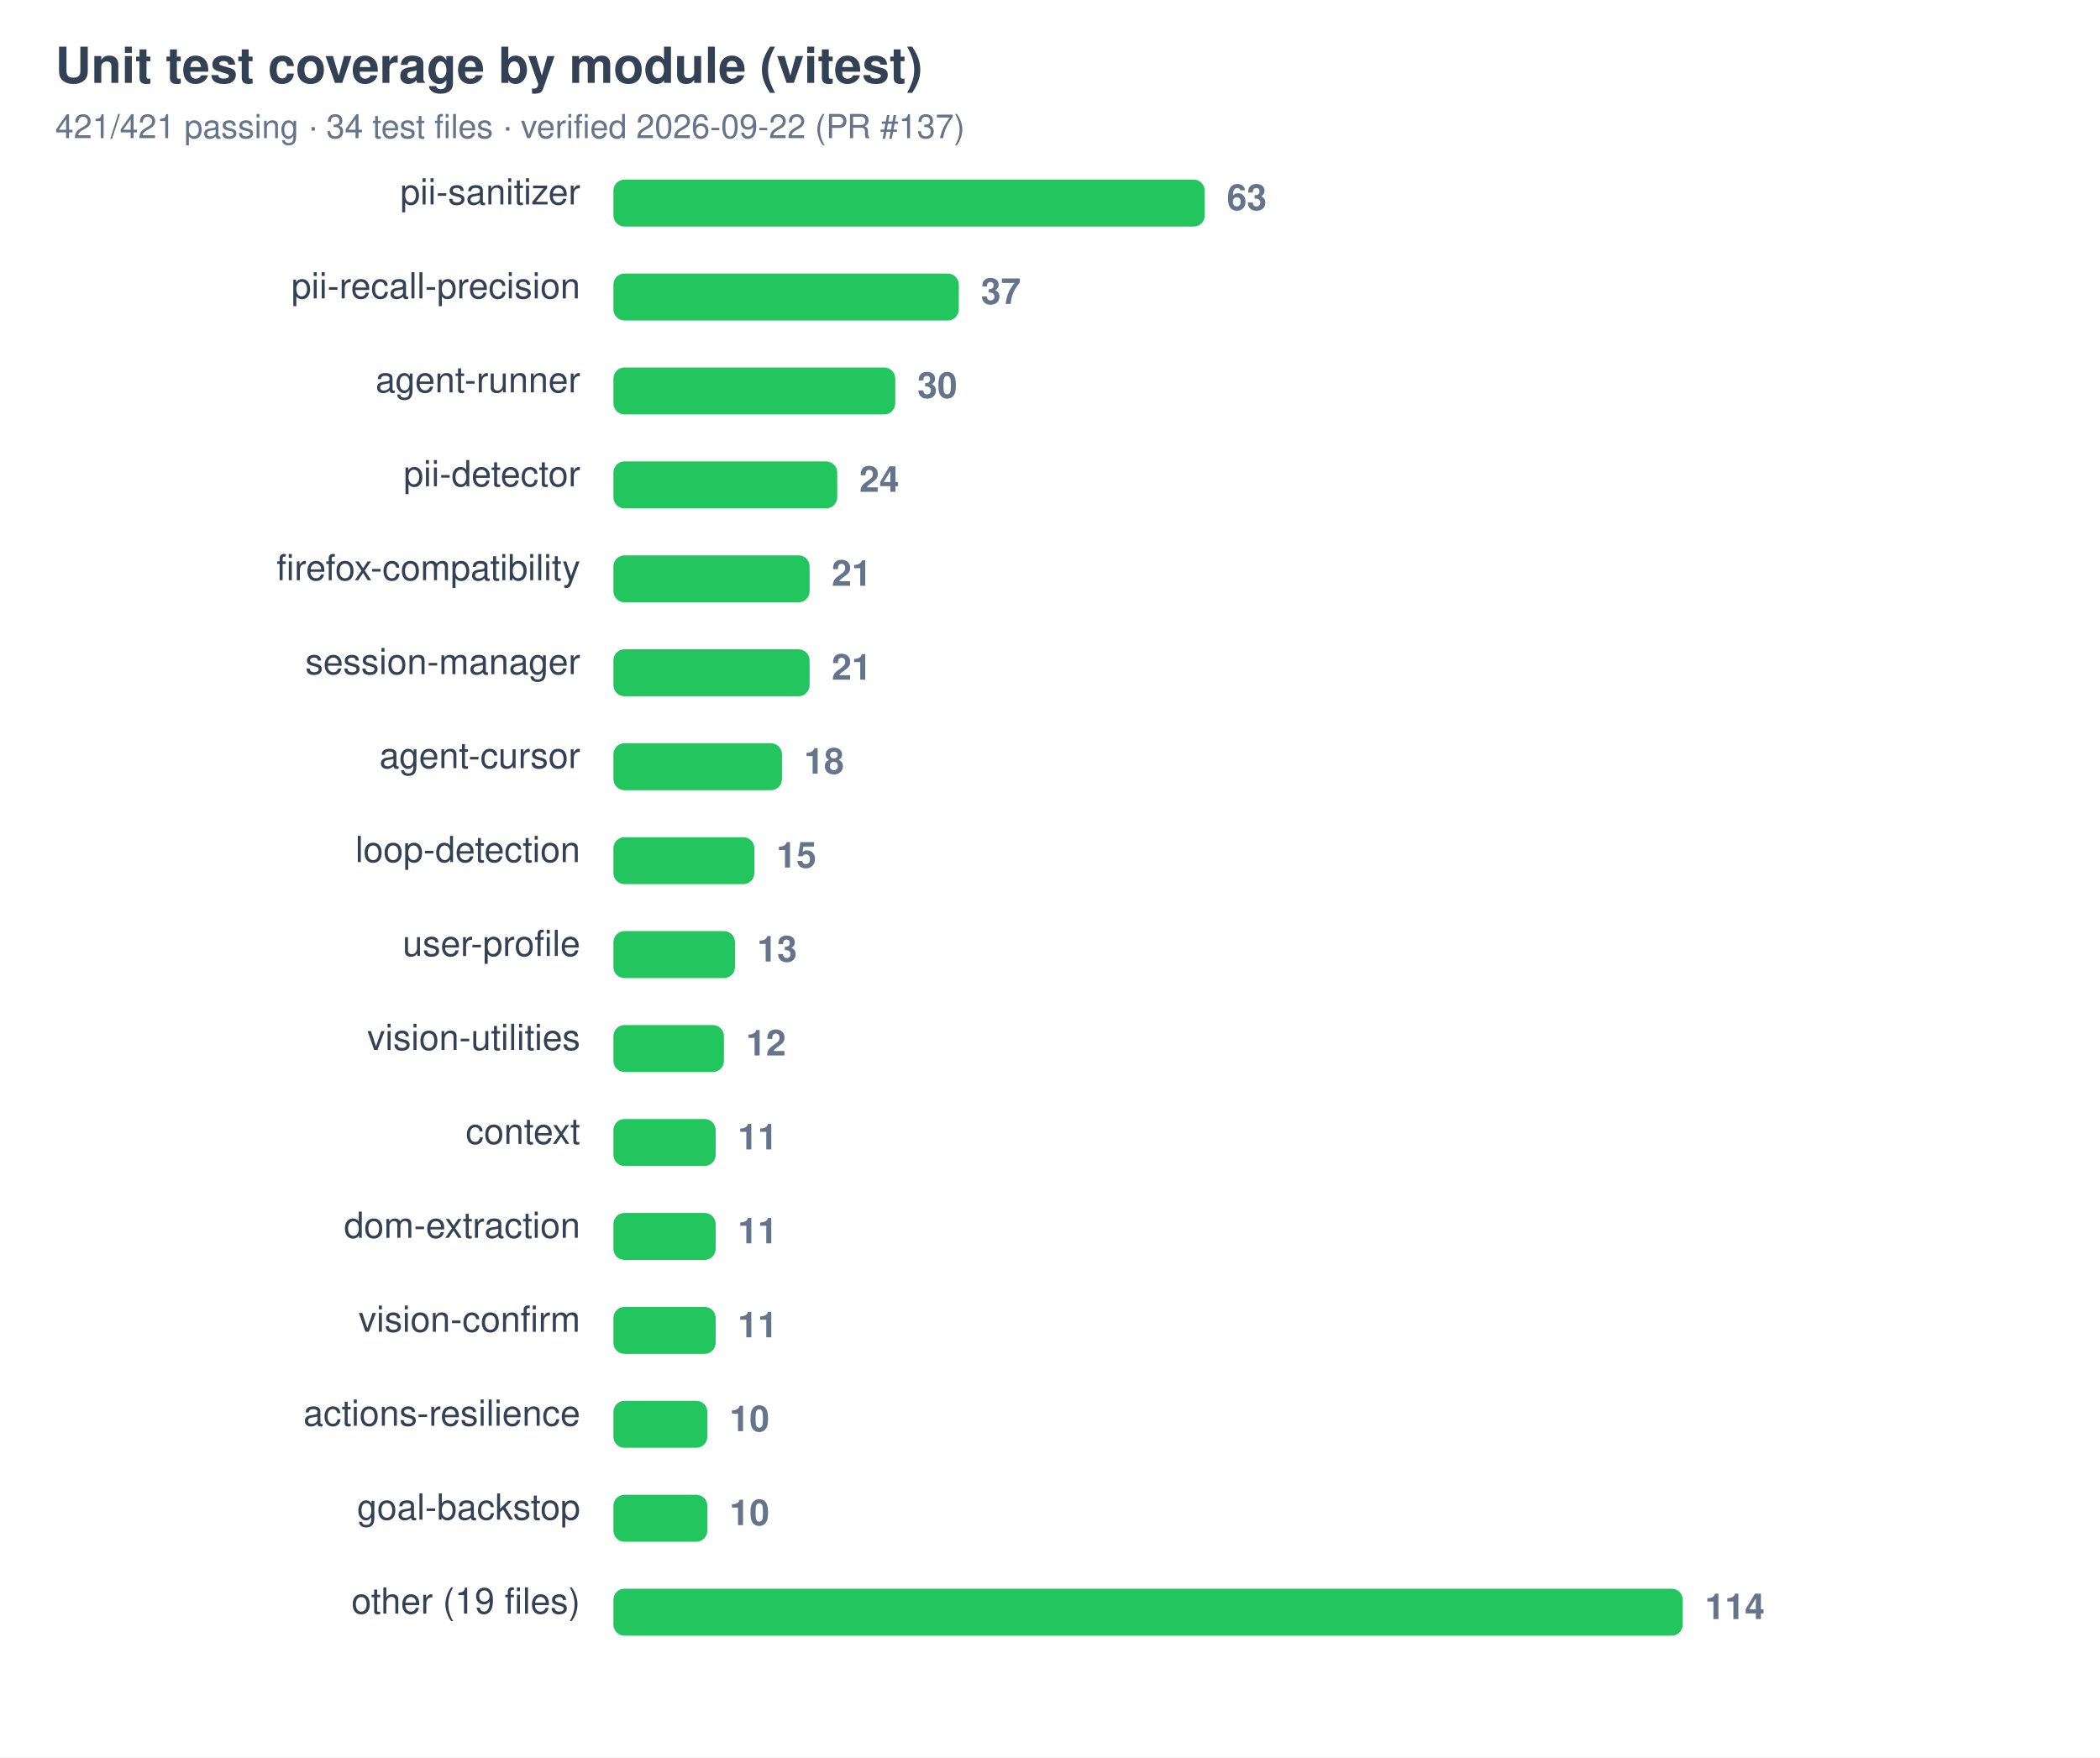
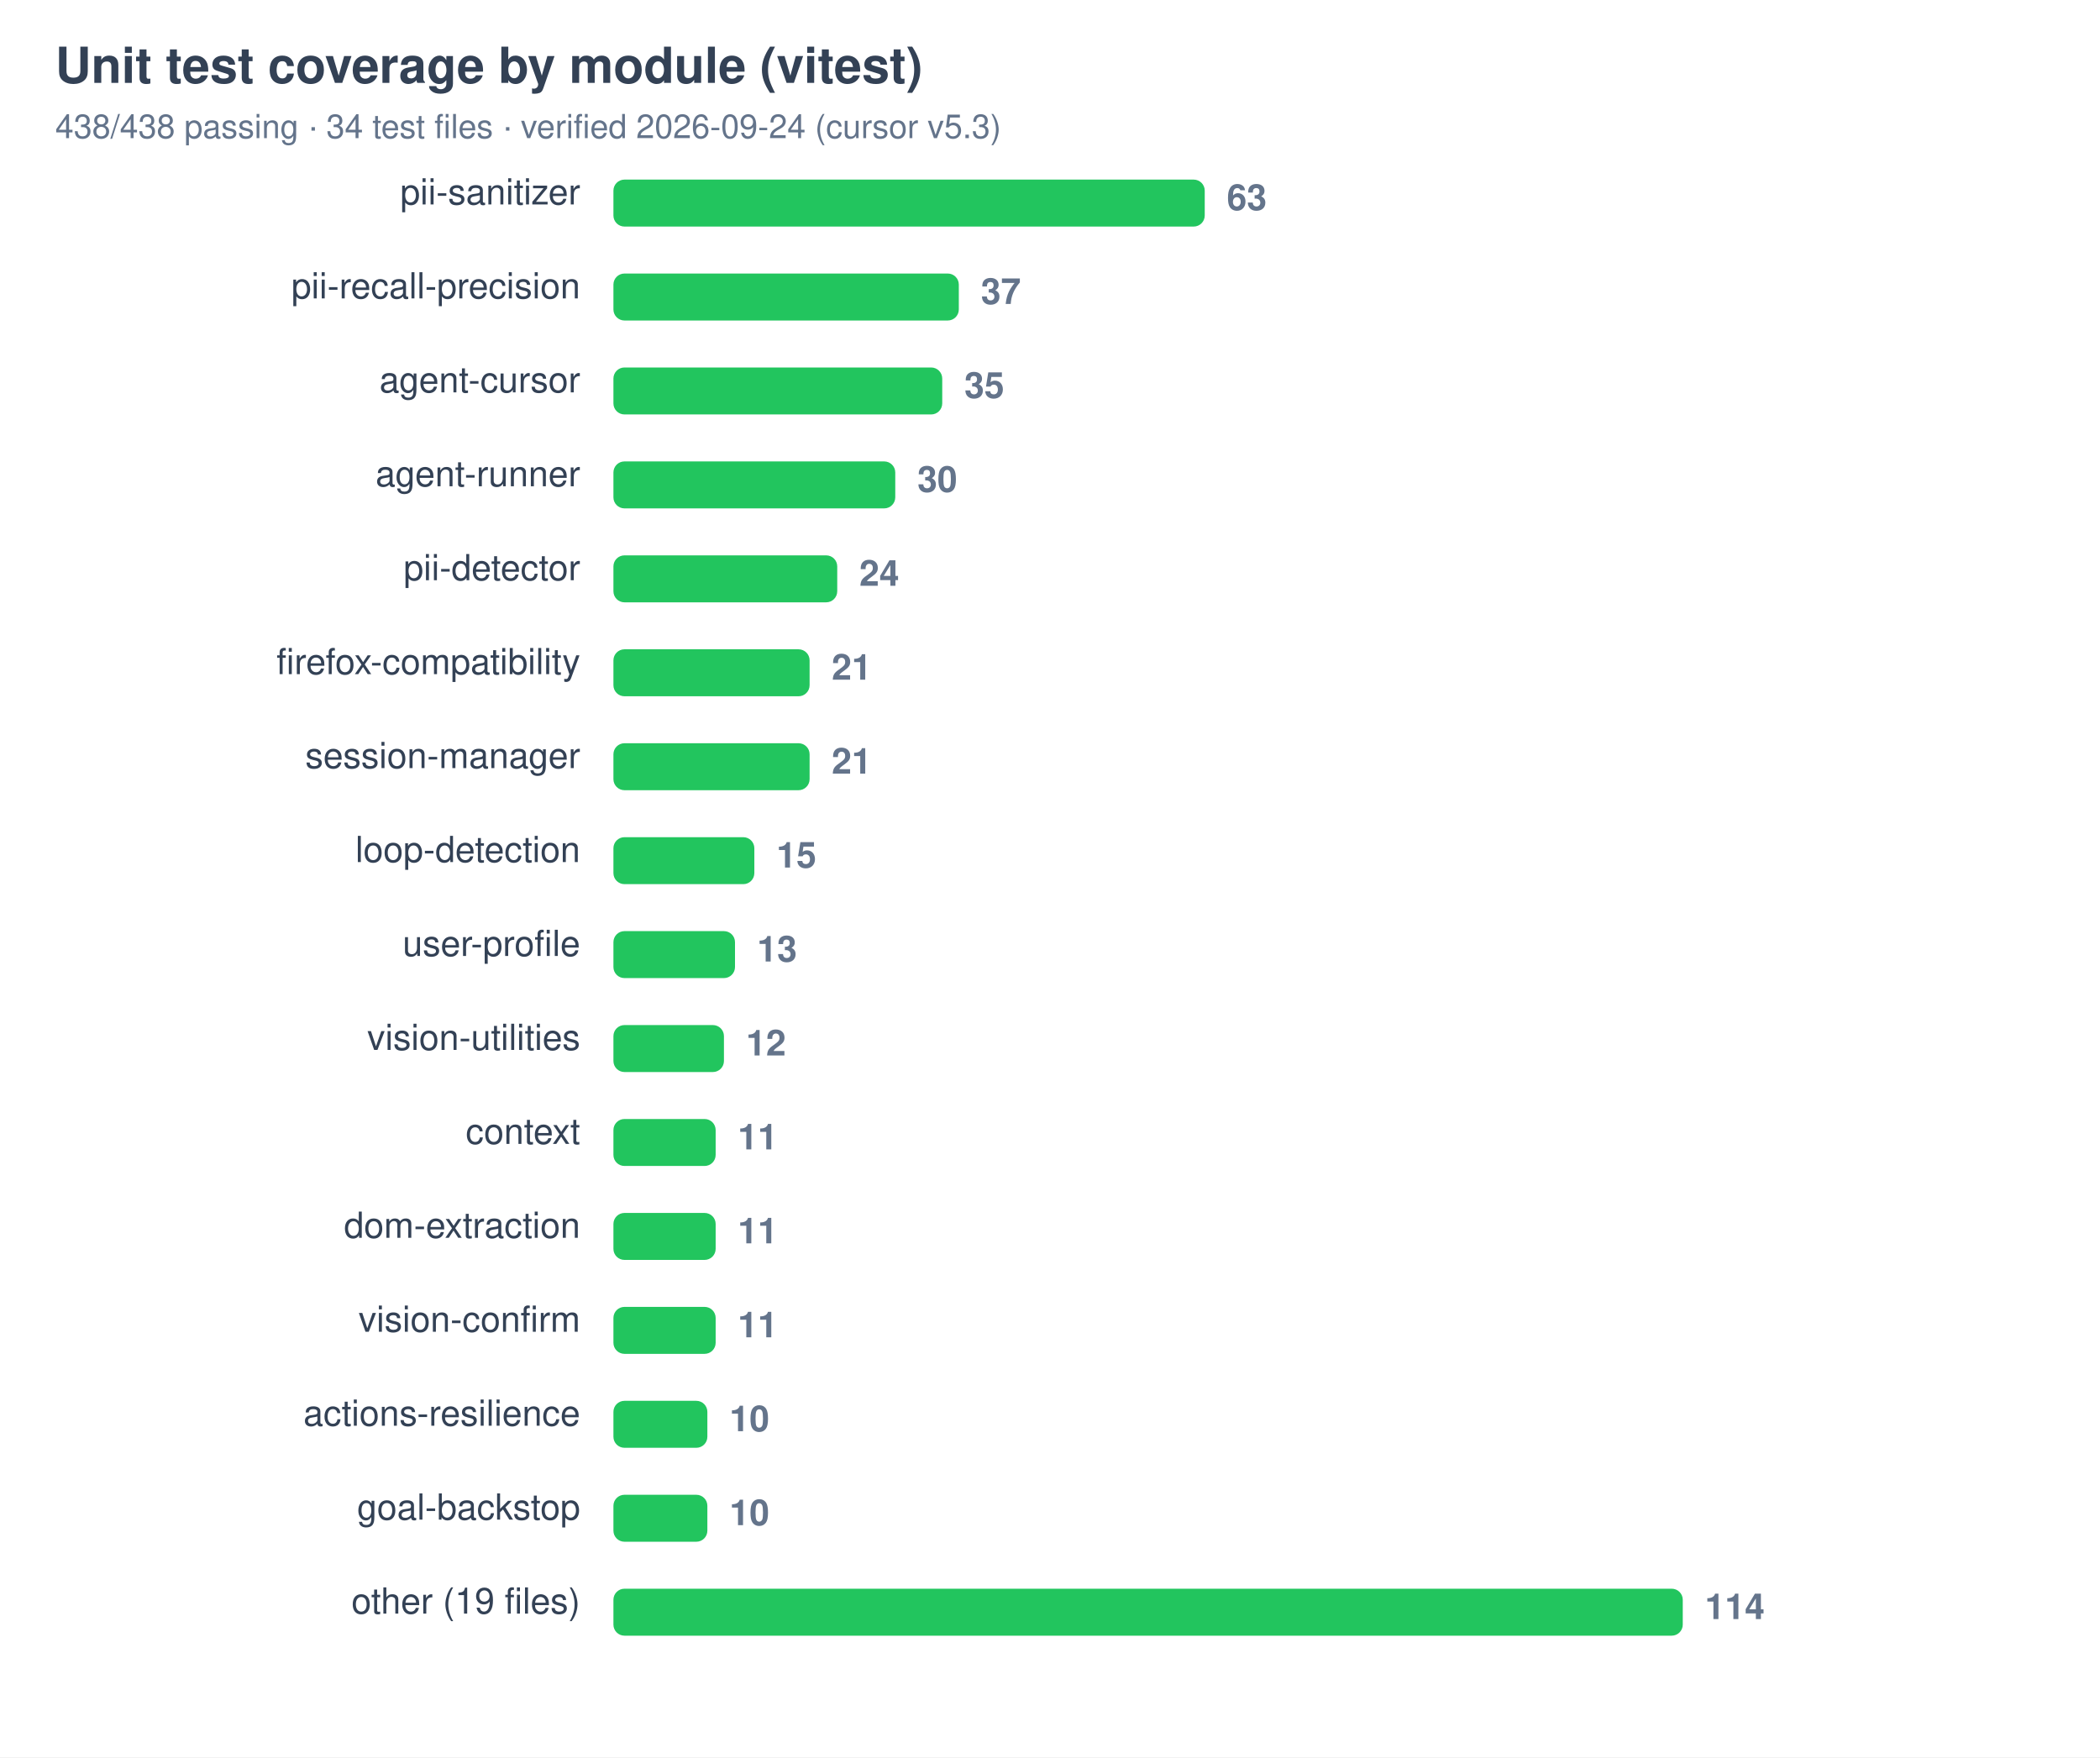
<svg xmlns="http://www.w3.org/2000/svg" width="760" height="636" viewBox="0 0 760 636" font-family="Segoe UI,Helvetica,Arial,sans-serif">
  <rect width="760" height="636" fill="#ffffff" />
  <text x="20" y="30" font-size="18" font-weight="700" fill="#334155">Unit test coverage by module (vitest)</text>
-   <text x="20" y="50" font-size="12" fill="#64748b">421/421 passing · 34 test files · verified 2026-09-22 (PR #137)</text>
+   <text x="20" y="50" font-size="12" fill="#64748b">438/438 passing · 34 test files · verified 2026-09-24 (cursor v5.3)</text>
  <text x="210" y="74" font-size="13" fill="#334155" text-anchor="end">pii-sanitizer</text>
  <rect x="222" y="65" width="214" height="17" rx="4" fill="#22c55e" />
  <text x="444" y="76" font-size="13" font-weight="600" fill="#64748b">63</text>
  <text x="210" y="108" font-size="13" fill="#334155" text-anchor="end">pii-recall-precision</text>
  <rect x="222" y="99" width="125" height="17" rx="4" fill="#22c55e" />
  <text x="355" y="110" font-size="13" font-weight="600" fill="#64748b">37</text>
-   <text x="210" y="142" font-size="13" fill="#334155" text-anchor="end">agent-runner</text>
-   <rect x="222" y="133" width="102" height="17" rx="4" fill="#22c55e" />
-   <text x="332" y="144" font-size="13" font-weight="600" fill="#64748b">30</text>
-   <text x="210" y="176" font-size="13" fill="#334155" text-anchor="end">pii-detector</text>
-   <rect x="222" y="167" width="81" height="17" rx="4" fill="#22c55e" />
-   <text x="311" y="178" font-size="13" font-weight="600" fill="#64748b">24</text>
-   <text x="210" y="210" font-size="13" fill="#334155" text-anchor="end">firefox-compatibility</text>
-   <rect x="222" y="201" width="71" height="17" rx="4" fill="#22c55e" />
-   <text x="301" y="212" font-size="13" font-weight="600" fill="#64748b">21</text>
-   <text x="210" y="244" font-size="13" fill="#334155" text-anchor="end">session-manager</text>
+   <text x="210" y="142" font-size="13" fill="#334155" text-anchor="end">agent-cursor</text>
+   <rect x="222" y="133" width="119" height="17" rx="4" fill="#22c55e" />
+   <text x="349" y="144" font-size="13" font-weight="600" fill="#64748b">35</text>
+   <text x="210" y="176" font-size="13" fill="#334155" text-anchor="end">agent-runner</text>
+   <rect x="222" y="167" width="102" height="17" rx="4" fill="#22c55e" />
+   <text x="332" y="178" font-size="13" font-weight="600" fill="#64748b">30</text>
+   <text x="210" y="210" font-size="13" fill="#334155" text-anchor="end">pii-detector</text>
+   <rect x="222" y="201" width="81" height="17" rx="4" fill="#22c55e" />
+   <text x="311" y="212" font-size="13" font-weight="600" fill="#64748b">24</text>
+   <text x="210" y="244" font-size="13" fill="#334155" text-anchor="end">firefox-compatibility</text>
  <rect x="222" y="235" width="71" height="17" rx="4" fill="#22c55e" />
  <text x="301" y="246" font-size="13" font-weight="600" fill="#64748b">21</text>
-   <text x="210" y="278" font-size="13" fill="#334155" text-anchor="end">agent-cursor</text>
-   <rect x="222" y="269" width="61" height="17" rx="4" fill="#22c55e" />
-   <text x="291" y="280" font-size="13" font-weight="600" fill="#64748b">18</text>
+   <text x="210" y="278" font-size="13" fill="#334155" text-anchor="end">session-manager</text>
+   <rect x="222" y="269" width="71" height="17" rx="4" fill="#22c55e" />
+   <text x="301" y="280" font-size="13" font-weight="600" fill="#64748b">21</text>
  <text x="210" y="312" font-size="13" fill="#334155" text-anchor="end">loop-detection</text>
  <rect x="222" y="303" width="51" height="17" rx="4" fill="#22c55e" />
  <text x="281" y="314" font-size="13" font-weight="600" fill="#64748b">15</text>
  <text x="210" y="346" font-size="13" fill="#334155" text-anchor="end">user-profile</text>
  <rect x="222" y="337" width="44" height="17" rx="4" fill="#22c55e" />
  <text x="274" y="348" font-size="13" font-weight="600" fill="#64748b">13</text>
  <text x="210" y="380" font-size="13" fill="#334155" text-anchor="end">vision-utilities</text>
  <rect x="222" y="371" width="40" height="17" rx="4" fill="#22c55e" />
  <text x="270" y="382" font-size="13" font-weight="600" fill="#64748b">12</text>
  <text x="210" y="414" font-size="13" fill="#334155" text-anchor="end">context</text>
  <rect x="222" y="405" width="37" height="17" rx="4" fill="#22c55e" />
  <text x="267" y="416" font-size="13" font-weight="600" fill="#64748b">11</text>
  <text x="210" y="448" font-size="13" fill="#334155" text-anchor="end">dom-extraction</text>
  <rect x="222" y="439" width="37" height="17" rx="4" fill="#22c55e" />
  <text x="267" y="450" font-size="13" font-weight="600" fill="#64748b">11</text>
  <text x="210" y="482" font-size="13" fill="#334155" text-anchor="end">vision-confirm</text>
  <rect x="222" y="473" width="37" height="17" rx="4" fill="#22c55e" />
  <text x="267" y="484" font-size="13" font-weight="600" fill="#64748b">11</text>
  <text x="210" y="516" font-size="13" fill="#334155" text-anchor="end">actions-resilience</text>
  <rect x="222" y="507" width="34" height="17" rx="4" fill="#22c55e" />
  <text x="264" y="518" font-size="13" font-weight="600" fill="#64748b">10</text>
  <text x="210" y="550" font-size="13" fill="#334155" text-anchor="end">goal-backstop</text>
  <rect x="222" y="541" width="34" height="17" rx="4" fill="#22c55e" />
  <text x="264" y="552" font-size="13" font-weight="600" fill="#64748b">10</text>
  <text x="210" y="584" font-size="13" fill="#334155" text-anchor="end">other (19 files)</text>
  <rect x="222" y="575" width="387" height="17" rx="4" fill="#22c55e" />
  <text x="617" y="586" font-size="13" font-weight="600" fill="#64748b">114</text>
</svg>
